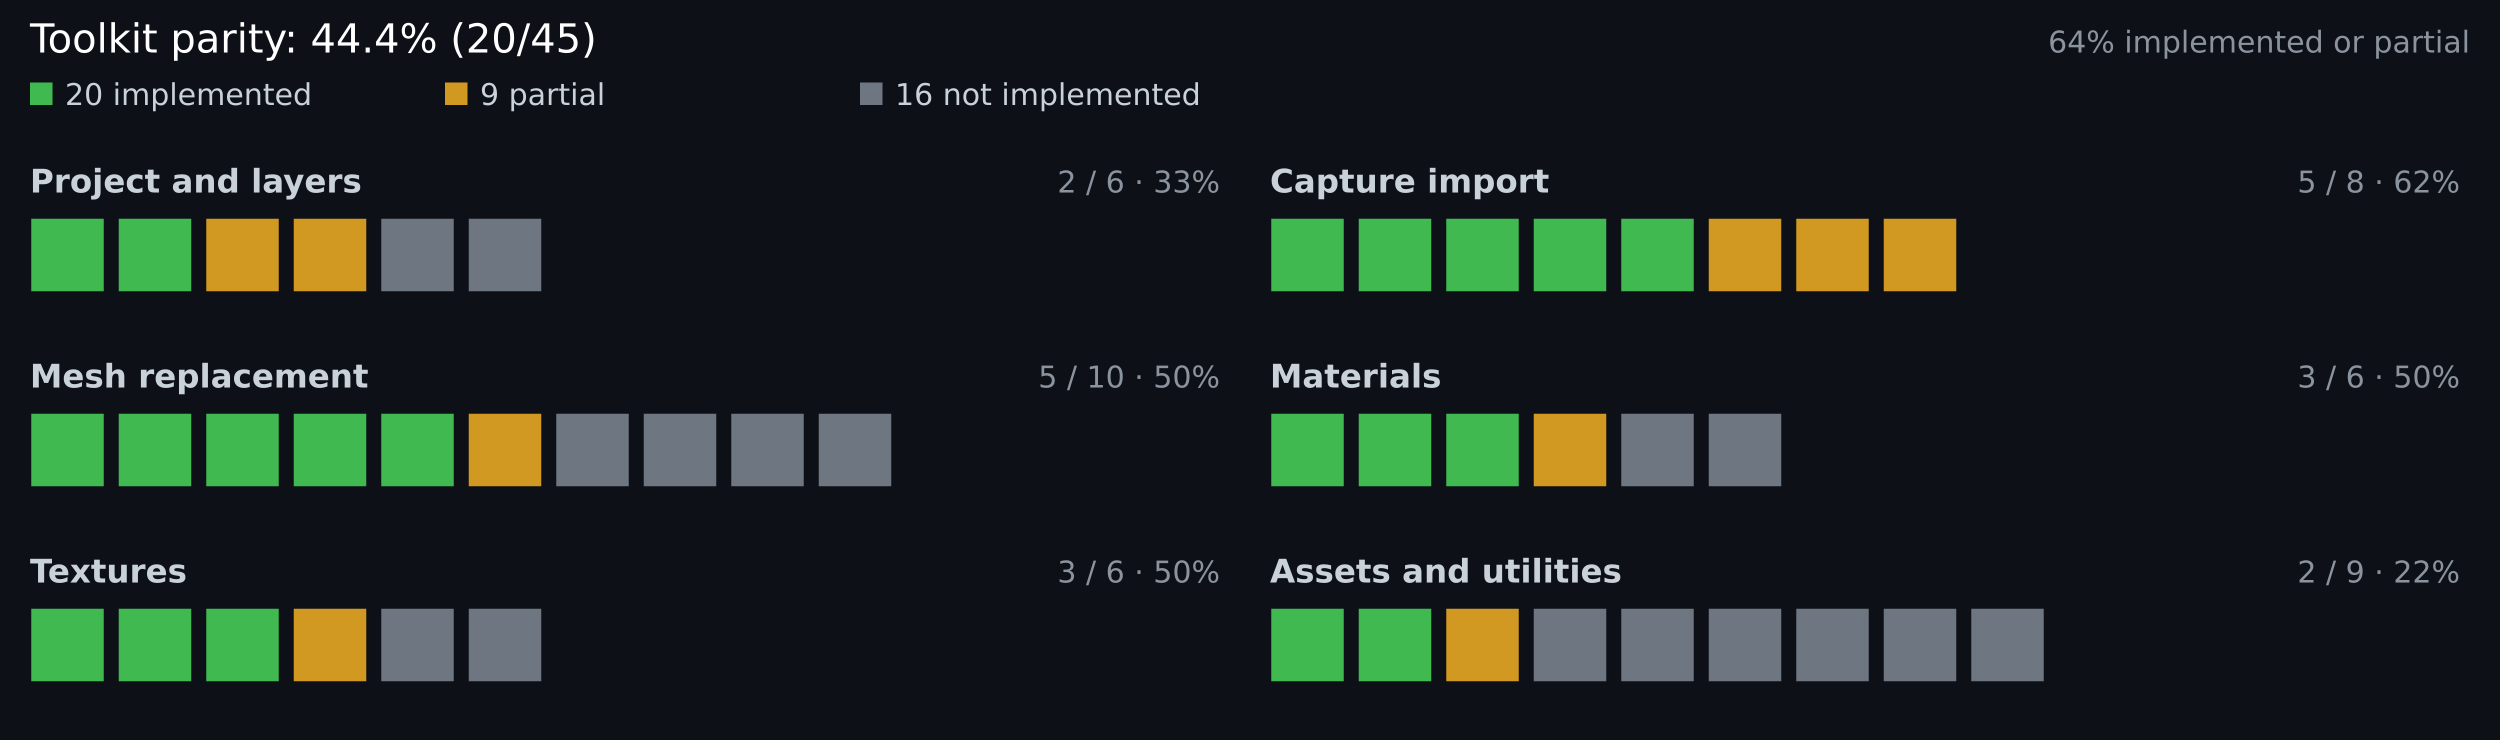
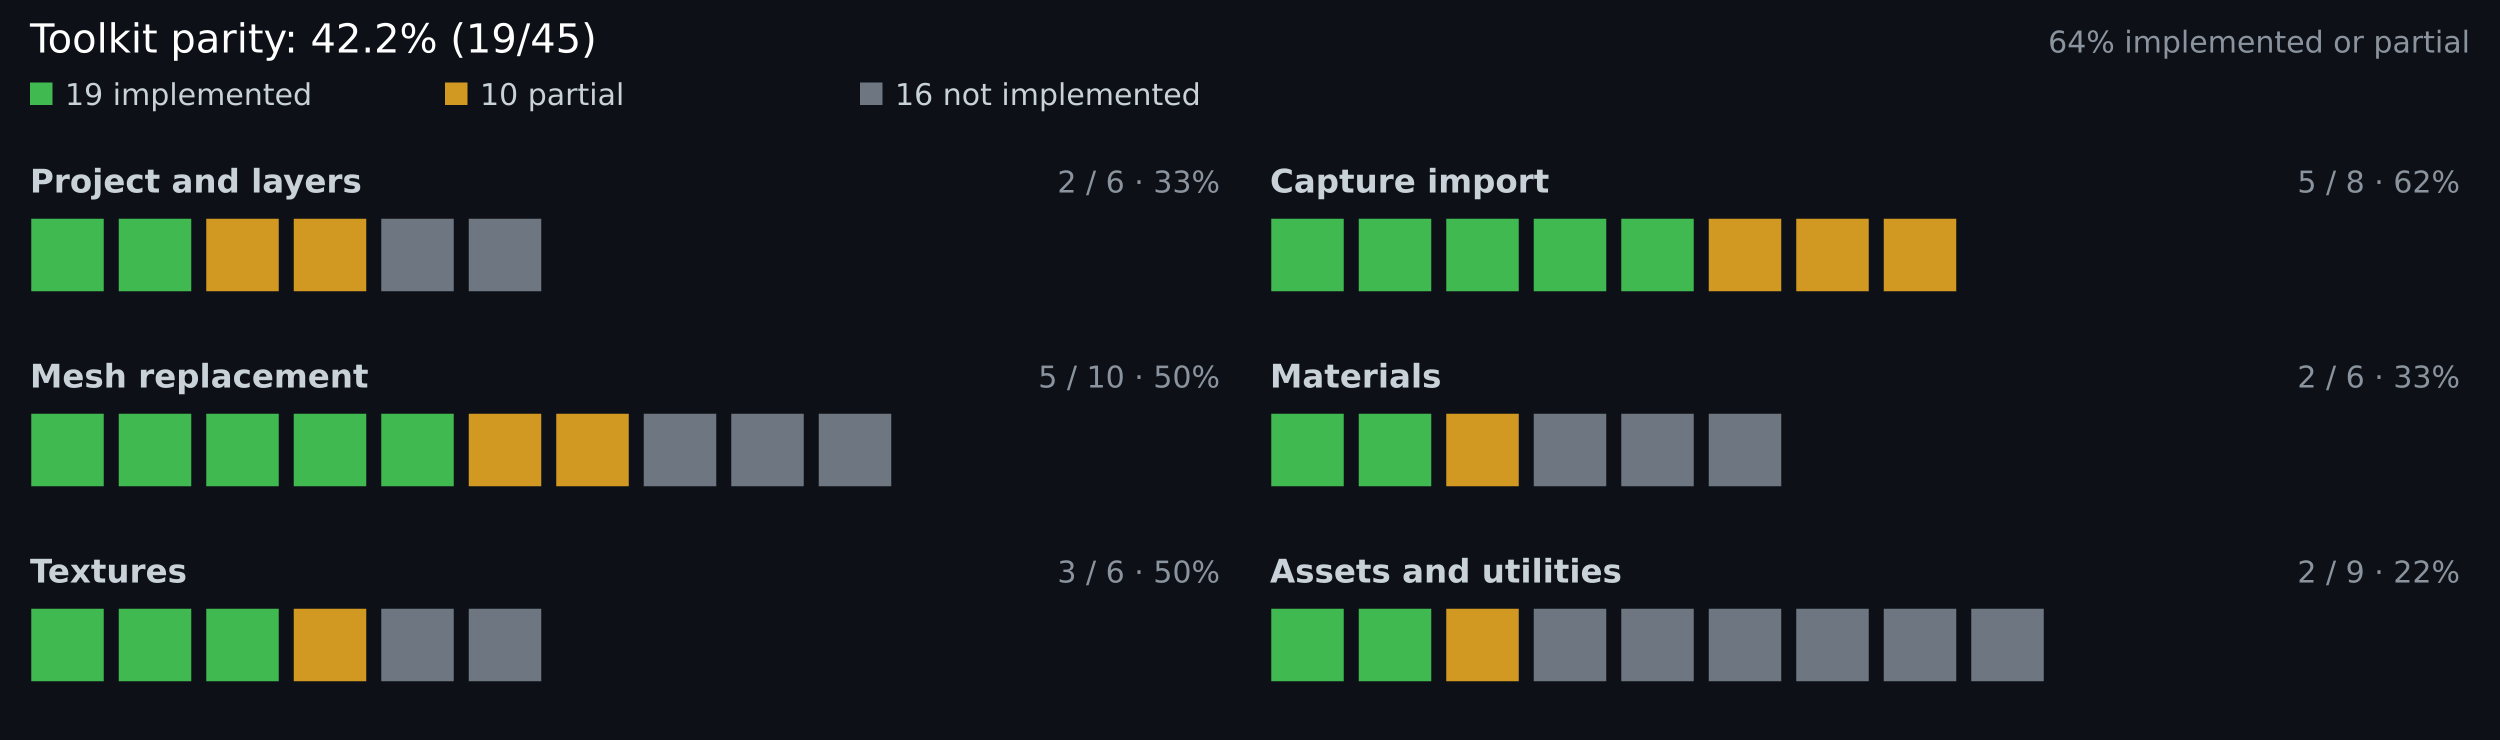
- <svg xmlns="http://www.w3.org/2000/svg" width="1000" height="296" viewBox="0 0 1000 296" role="img" aria-label="Toolkit parity: 44.4% (20 of 45 features fully implemented)">
+ <svg xmlns="http://www.w3.org/2000/svg" width="1000" height="296" viewBox="0 0 1000 296" role="img" aria-label="Toolkit parity: 42.2% (19 of 45 features fully implemented)">
  <rect width="1000" height="296" fill="#0d1117" />
-   <text x="12" y="21" font-family="Verdana, DejaVu Sans, sans-serif" font-size="16" fill="#ffffff">Toolkit parity: 44.4% (20/45)</text>
+   <text x="12" y="21" font-family="Verdana, DejaVu Sans, sans-serif" font-size="16" fill="#ffffff">Toolkit parity: 42.2% (19/45)</text>
  <text x="988" y="21" text-anchor="end" font-family="Verdana, DejaVu Sans, sans-serif" font-size="12" fill="#8b949e">64% implemented or partial</text>
  <g font-family="Verdana, DejaVu Sans, sans-serif" font-size="12" fill="#c9d1d9">
    <rect x="12" y="33" width="9" height="9" fill="#3fb950" />
-     <text x="26" y="42">20 implemented</text>
+     <text x="26" y="42">19 implemented</text>
    <rect x="178" y="33" width="9" height="9" fill="#d29922" />
-     <text x="192" y="42">9 partial</text>
+     <text x="192" y="42">10 partial</text>
    <rect x="344" y="33" width="9" height="9" fill="#6e7681" />
    <text x="358" y="42">16 not implemented</text>
  </g>
  <g>
    <text x="12" y="77" font-family="Verdana, DejaVu Sans, sans-serif" font-size="13" font-weight="600" fill="#c9d1d9">Project and layers</text>
    <text x="488" y="77" text-anchor="end" font-family="Verdana, DejaVu Sans, sans-serif" font-size="12" fill="#8b949e">2 / 6 · 33%</text>
    <rect x="12" y="87" width="30" height="30" fill="#3fb950" stroke="#0d1117" stroke-width="1" />
    <rect x="47" y="87" width="30" height="30" fill="#3fb950" stroke="#0d1117" stroke-width="1" />
    <rect x="82" y="87" width="30" height="30" fill="#d29922" stroke="#0d1117" stroke-width="1" />
    <rect x="117" y="87" width="30" height="30" fill="#d29922" stroke="#0d1117" stroke-width="1" />
    <rect x="152" y="87" width="30" height="30" fill="#6e7681" stroke="#0d1117" stroke-width="1" />
    <rect x="187" y="87" width="30" height="30" fill="#6e7681" stroke="#0d1117" stroke-width="1" />
  </g>
  <g>
    <text x="508" y="77" font-family="Verdana, DejaVu Sans, sans-serif" font-size="13" font-weight="600" fill="#c9d1d9">Capture import</text>
    <text x="984" y="77" text-anchor="end" font-family="Verdana, DejaVu Sans, sans-serif" font-size="12" fill="#8b949e">5 / 8 · 62%</text>
    <rect x="508" y="87" width="30" height="30" fill="#3fb950" stroke="#0d1117" stroke-width="1" />
    <rect x="543" y="87" width="30" height="30" fill="#3fb950" stroke="#0d1117" stroke-width="1" />
    <rect x="578" y="87" width="30" height="30" fill="#3fb950" stroke="#0d1117" stroke-width="1" />
    <rect x="613" y="87" width="30" height="30" fill="#3fb950" stroke="#0d1117" stroke-width="1" />
    <rect x="648" y="87" width="30" height="30" fill="#3fb950" stroke="#0d1117" stroke-width="1" />
    <rect x="683" y="87" width="30" height="30" fill="#d29922" stroke="#0d1117" stroke-width="1" />
    <rect x="718" y="87" width="30" height="30" fill="#d29922" stroke="#0d1117" stroke-width="1" />
    <rect x="753" y="87" width="30" height="30" fill="#d29922" stroke="#0d1117" stroke-width="1" />
  </g>
  <g>
    <text x="12" y="155" font-family="Verdana, DejaVu Sans, sans-serif" font-size="13" font-weight="600" fill="#c9d1d9">Mesh replacement</text>
    <text x="488" y="155" text-anchor="end" font-family="Verdana, DejaVu Sans, sans-serif" font-size="12" fill="#8b949e">5 / 10 · 50%</text>
    <rect x="12" y="165" width="30" height="30" fill="#3fb950" stroke="#0d1117" stroke-width="1" />
    <rect x="47" y="165" width="30" height="30" fill="#3fb950" stroke="#0d1117" stroke-width="1" />
    <rect x="82" y="165" width="30" height="30" fill="#3fb950" stroke="#0d1117" stroke-width="1" />
    <rect x="117" y="165" width="30" height="30" fill="#3fb950" stroke="#0d1117" stroke-width="1" />
    <rect x="152" y="165" width="30" height="30" fill="#3fb950" stroke="#0d1117" stroke-width="1" />
    <rect x="187" y="165" width="30" height="30" fill="#d29922" stroke="#0d1117" stroke-width="1" />
-     <rect x="222" y="165" width="30" height="30" fill="#6e7681" stroke="#0d1117" stroke-width="1" />
+     <rect x="222" y="165" width="30" height="30" fill="#d29922" stroke="#0d1117" stroke-width="1" />
    <rect x="257" y="165" width="30" height="30" fill="#6e7681" stroke="#0d1117" stroke-width="1" />
    <rect x="292" y="165" width="30" height="30" fill="#6e7681" stroke="#0d1117" stroke-width="1" />
    <rect x="327" y="165" width="30" height="30" fill="#6e7681" stroke="#0d1117" stroke-width="1" />
  </g>
  <g>
    <text x="508" y="155" font-family="Verdana, DejaVu Sans, sans-serif" font-size="13" font-weight="600" fill="#c9d1d9">Materials</text>
-     <text x="984" y="155" text-anchor="end" font-family="Verdana, DejaVu Sans, sans-serif" font-size="12" fill="#8b949e">3 / 6 · 50%</text>
+     <text x="984" y="155" text-anchor="end" font-family="Verdana, DejaVu Sans, sans-serif" font-size="12" fill="#8b949e">2 / 6 · 33%</text>
    <rect x="508" y="165" width="30" height="30" fill="#3fb950" stroke="#0d1117" stroke-width="1" />
    <rect x="543" y="165" width="30" height="30" fill="#3fb950" stroke="#0d1117" stroke-width="1" />
-     <rect x="578" y="165" width="30" height="30" fill="#3fb950" stroke="#0d1117" stroke-width="1" />
-     <rect x="613" y="165" width="30" height="30" fill="#d29922" stroke="#0d1117" stroke-width="1" />
+     <rect x="578" y="165" width="30" height="30" fill="#d29922" stroke="#0d1117" stroke-width="1" />
+     <rect x="613" y="165" width="30" height="30" fill="#6e7681" stroke="#0d1117" stroke-width="1" />
    <rect x="648" y="165" width="30" height="30" fill="#6e7681" stroke="#0d1117" stroke-width="1" />
    <rect x="683" y="165" width="30" height="30" fill="#6e7681" stroke="#0d1117" stroke-width="1" />
  </g>
  <g>
    <text x="12" y="233" font-family="Verdana, DejaVu Sans, sans-serif" font-size="13" font-weight="600" fill="#c9d1d9">Textures</text>
    <text x="488" y="233" text-anchor="end" font-family="Verdana, DejaVu Sans, sans-serif" font-size="12" fill="#8b949e">3 / 6 · 50%</text>
    <rect x="12" y="243" width="30" height="30" fill="#3fb950" stroke="#0d1117" stroke-width="1" />
    <rect x="47" y="243" width="30" height="30" fill="#3fb950" stroke="#0d1117" stroke-width="1" />
    <rect x="82" y="243" width="30" height="30" fill="#3fb950" stroke="#0d1117" stroke-width="1" />
    <rect x="117" y="243" width="30" height="30" fill="#d29922" stroke="#0d1117" stroke-width="1" />
    <rect x="152" y="243" width="30" height="30" fill="#6e7681" stroke="#0d1117" stroke-width="1" />
    <rect x="187" y="243" width="30" height="30" fill="#6e7681" stroke="#0d1117" stroke-width="1" />
  </g>
  <g>
    <text x="508" y="233" font-family="Verdana, DejaVu Sans, sans-serif" font-size="13" font-weight="600" fill="#c9d1d9">Assets and utilities</text>
    <text x="984" y="233" text-anchor="end" font-family="Verdana, DejaVu Sans, sans-serif" font-size="12" fill="#8b949e">2 / 9 · 22%</text>
    <rect x="508" y="243" width="30" height="30" fill="#3fb950" stroke="#0d1117" stroke-width="1" />
    <rect x="543" y="243" width="30" height="30" fill="#3fb950" stroke="#0d1117" stroke-width="1" />
    <rect x="578" y="243" width="30" height="30" fill="#d29922" stroke="#0d1117" stroke-width="1" />
    <rect x="613" y="243" width="30" height="30" fill="#6e7681" stroke="#0d1117" stroke-width="1" />
    <rect x="648" y="243" width="30" height="30" fill="#6e7681" stroke="#0d1117" stroke-width="1" />
    <rect x="683" y="243" width="30" height="30" fill="#6e7681" stroke="#0d1117" stroke-width="1" />
    <rect x="718" y="243" width="30" height="30" fill="#6e7681" stroke="#0d1117" stroke-width="1" />
    <rect x="753" y="243" width="30" height="30" fill="#6e7681" stroke="#0d1117" stroke-width="1" />
    <rect x="788" y="243" width="30" height="30" fill="#6e7681" stroke="#0d1117" stroke-width="1" />
  </g>
</svg>
